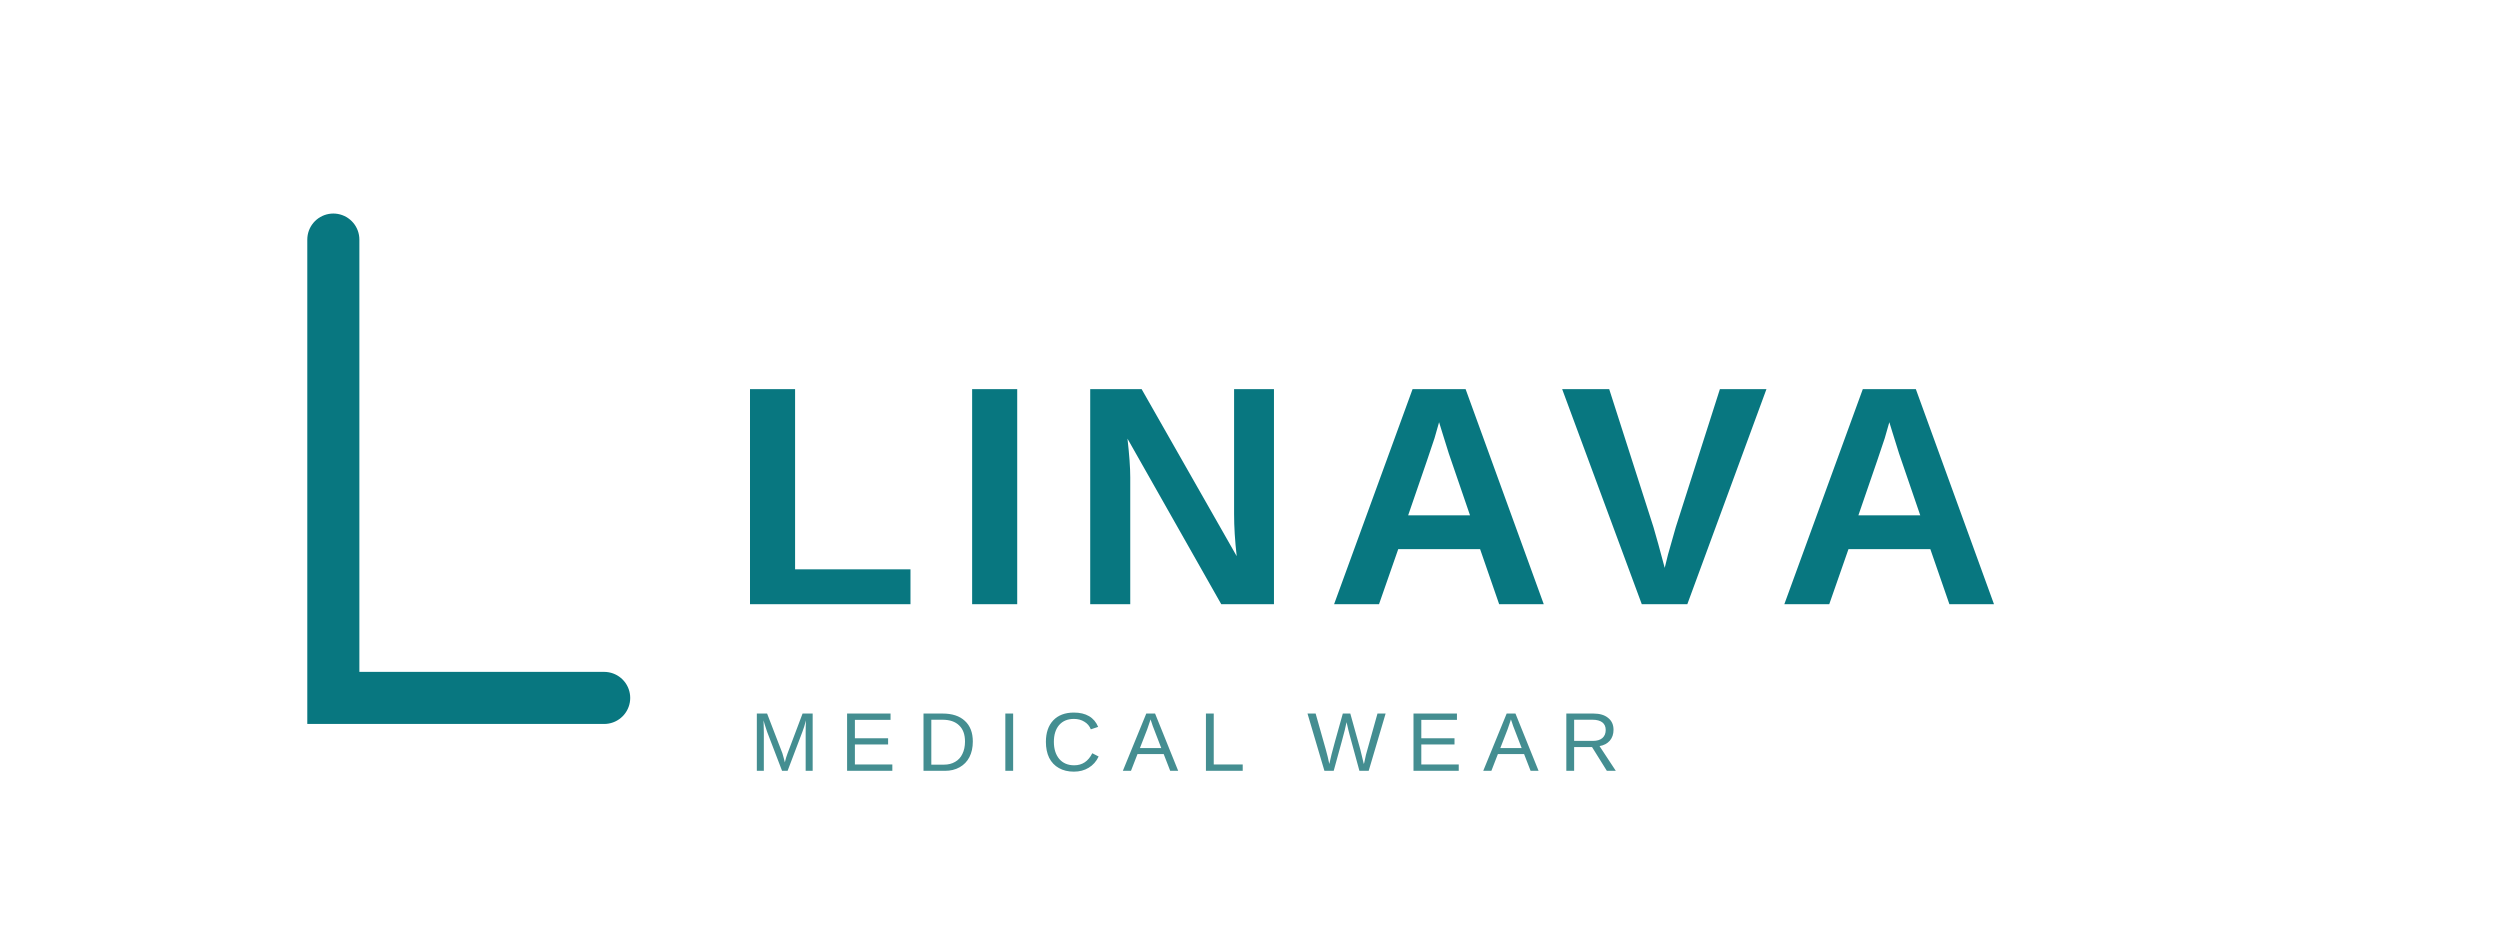
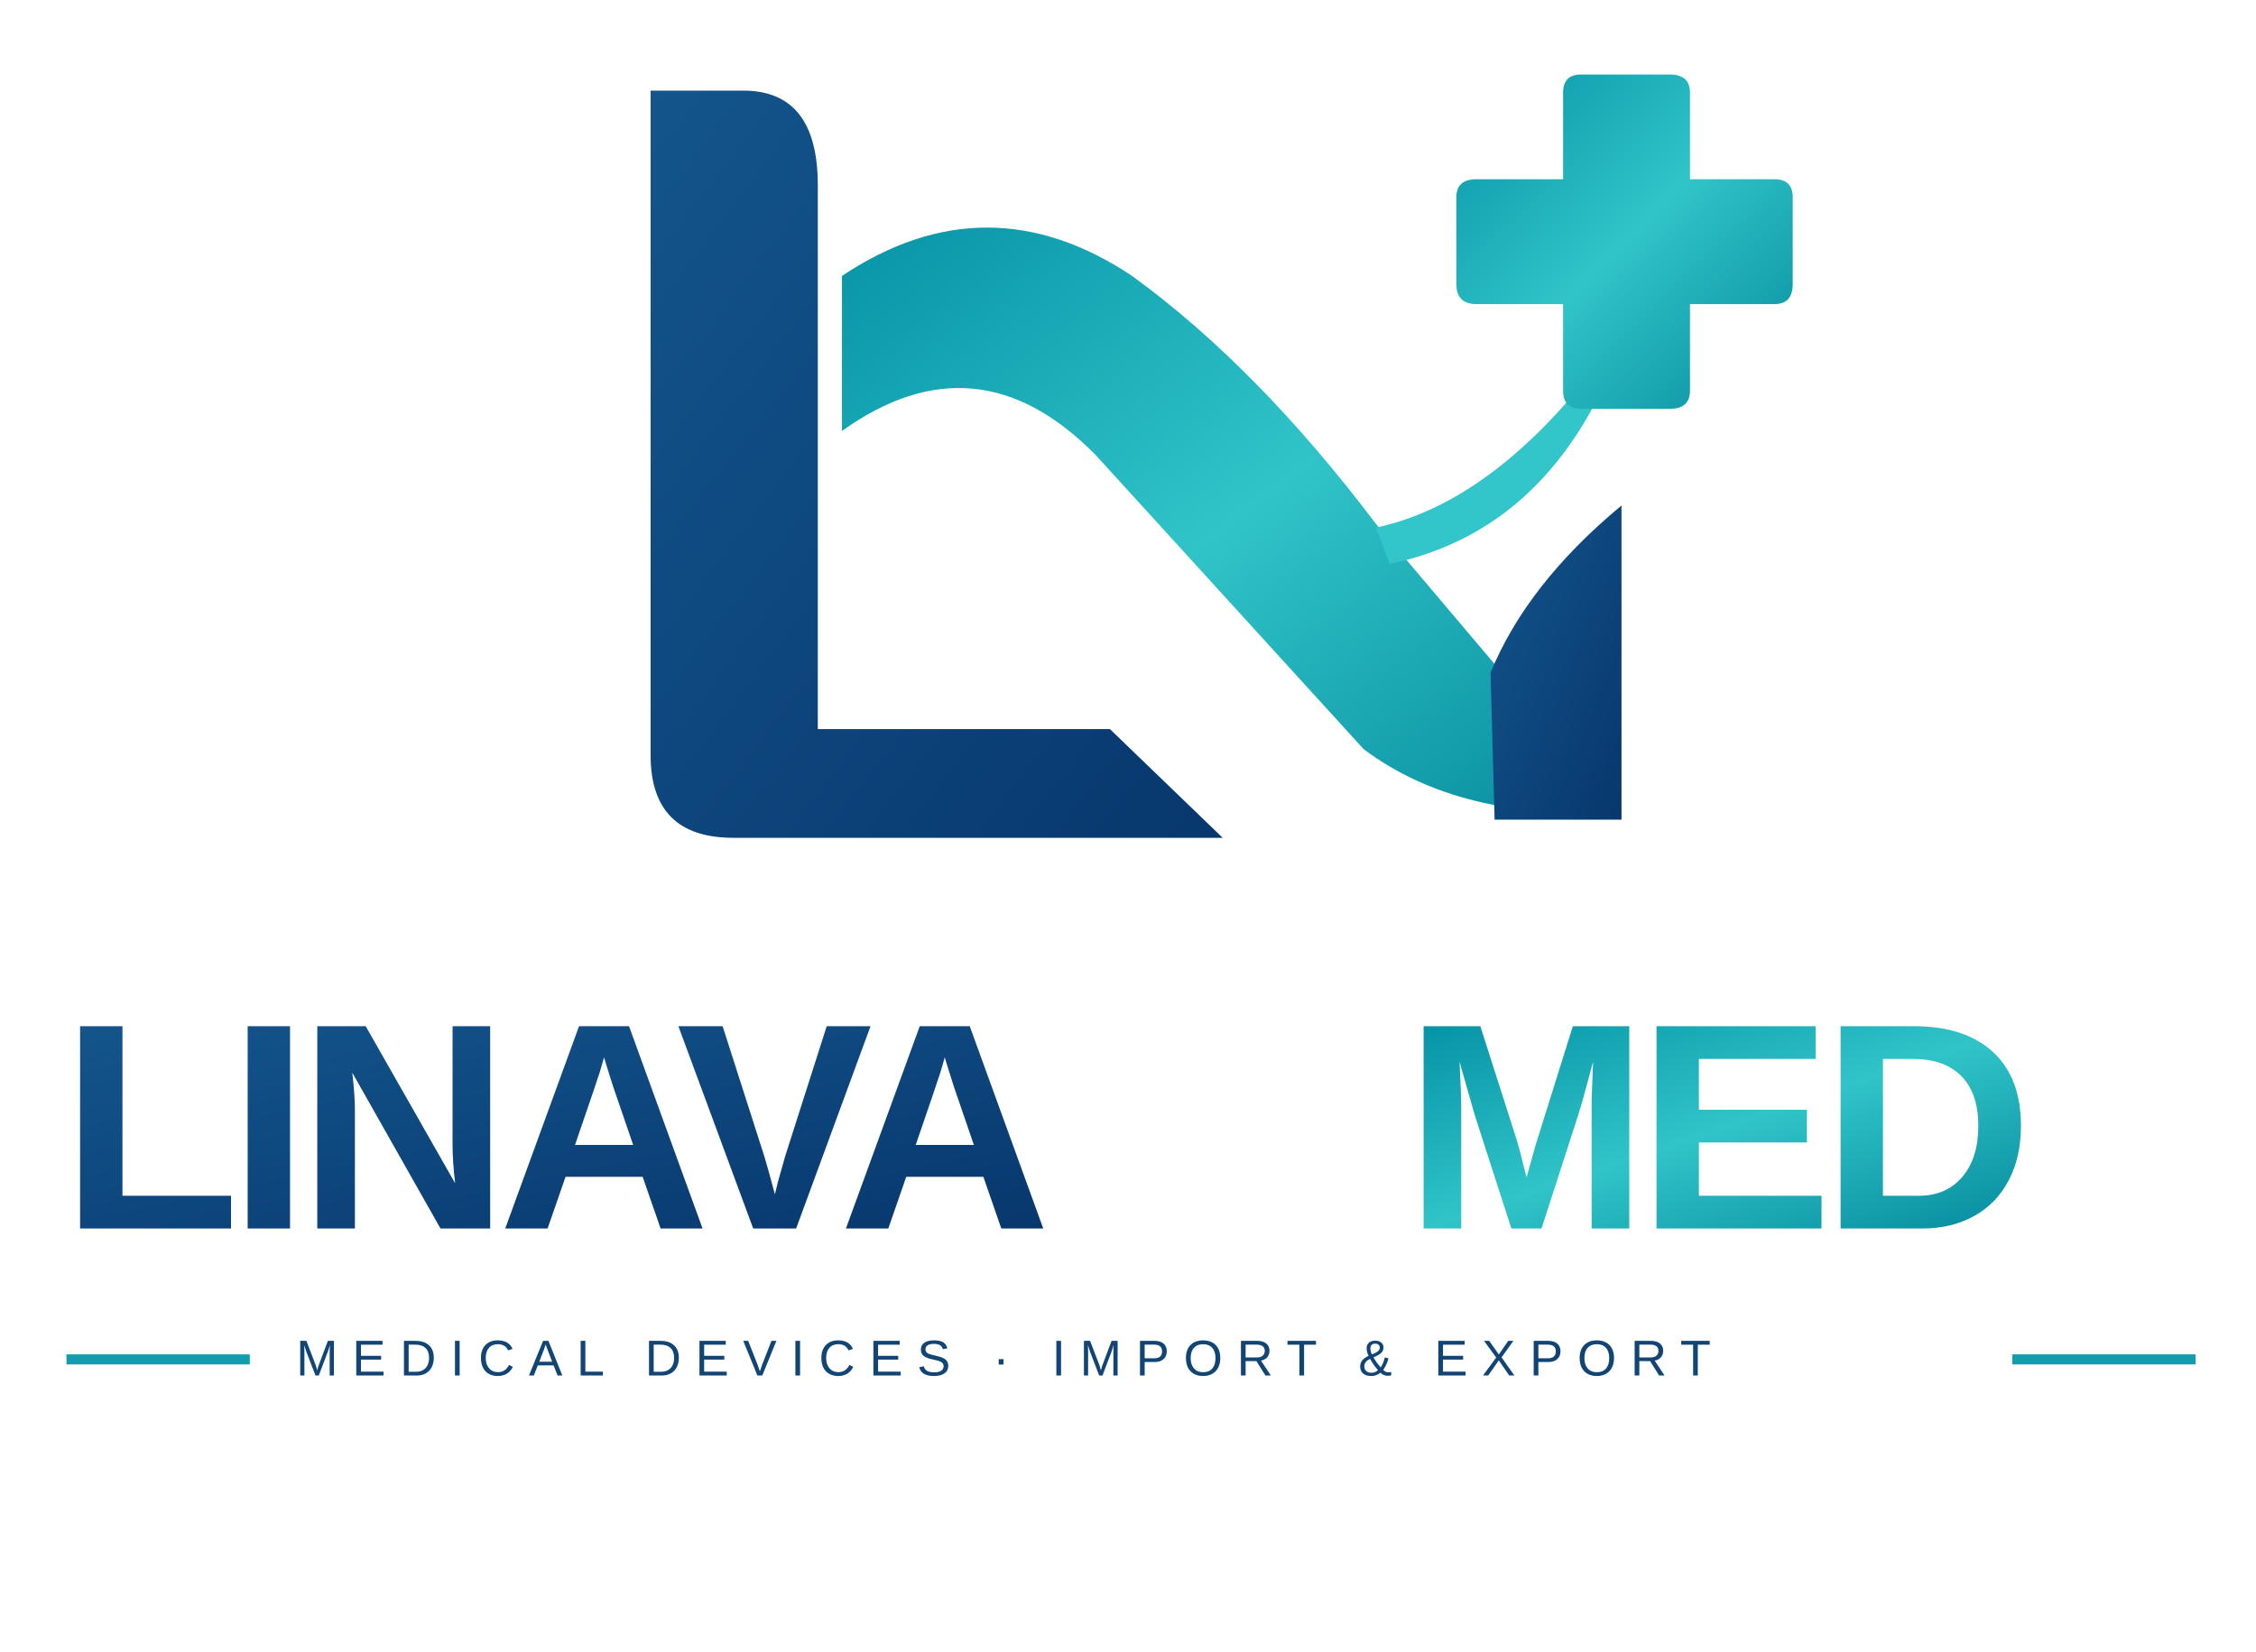
- <svg xmlns="http://www.w3.org/2000/svg" viewBox="0 0 240 90">
-   <rect width="240" height="90" fill="none" />
-   <path d="M32 23v44h26" fill="none" stroke="#087780" stroke-width="5" stroke-linecap="round" />
-   <text x="70" y="58" font-family="Arial,sans-serif" font-weight="700" font-size="30" letter-spacing="3" fill="#087780">LINAVA</text>
-   <text x="72" y="74" font-family="Arial,sans-serif" font-size="8" letter-spacing="2" fill="#448e91">MEDICAL WEAR</text>
+ <svg xmlns="http://www.w3.org/2000/svg" viewBox="0 0 1120 820" role="img" aria-labelledby="title desc">
+   <defs>
+     <linearGradient id="navy" x1="0" x2="1" y1="0" y2="1">
+       <stop stop-color="#13558c" />
+       <stop offset="1" stop-color="#07376d" />
+     </linearGradient>
+     <linearGradient id="aqua" x1="0" x2="1" y1="0" y2="1">
+       <stop stop-color="#0793a7" />
+       <stop offset=".5" stop-color="#30c4c8" />
+       <stop offset="1" stop-color="#078b9e" />
+     </linearGradient>
+   </defs>
+   <g transform="translate(285 25)">
+     <path d="M38 20H84Q121 20 121 67V337H266L322 391H79Q38 391 38 350Z" fill="url(#navy)" />
+     <path d="M133 112Q205 64 277 112Q339 157 398 235L519 378Q440 383 392 347L259 201Q200 141 133 189Z" fill="url(#aqua)" />
+     <path d="M455 309Q473 265 520 226V382H457Z" fill="url(#navy)" />
+     <path d="M398 237Q464 223 524 134Q491 237 405 255Z" fill="#32c5ca" />
+     <path d="M448 64H491V21Q491 12 500 12H544Q554 12 554 21V64H596Q605 64 605 73V116Q605 126 596 126H554V169Q554 178 544 178H500Q491 178 491 169V126H448Q438 126 438 116V73Q438 64 448 64Z" fill="url(#aqua)" />
+   </g>
+   <g font-family="Arial,Helvetica,sans-serif" font-weight="800" letter-spacing="-6">
+     <text x="30" y="610" font-size="146" fill="url(#navy)">LINAVA</text>
+     <text x="697" y="610" font-size="146" fill="url(#aqua)">MED</text>
+   </g>
+   <g font-family="Arial,Helvetica,sans-serif" font-size="25" letter-spacing="7" fill="#114575">
+     <path d="M33 675H124M999 675H1090" stroke="#129dac" stroke-width="5" />
+     <text x="147" y="683">MEDICAL DEVICES · IMPORT &amp; EXPORT</text>
+   </g>
</svg>
